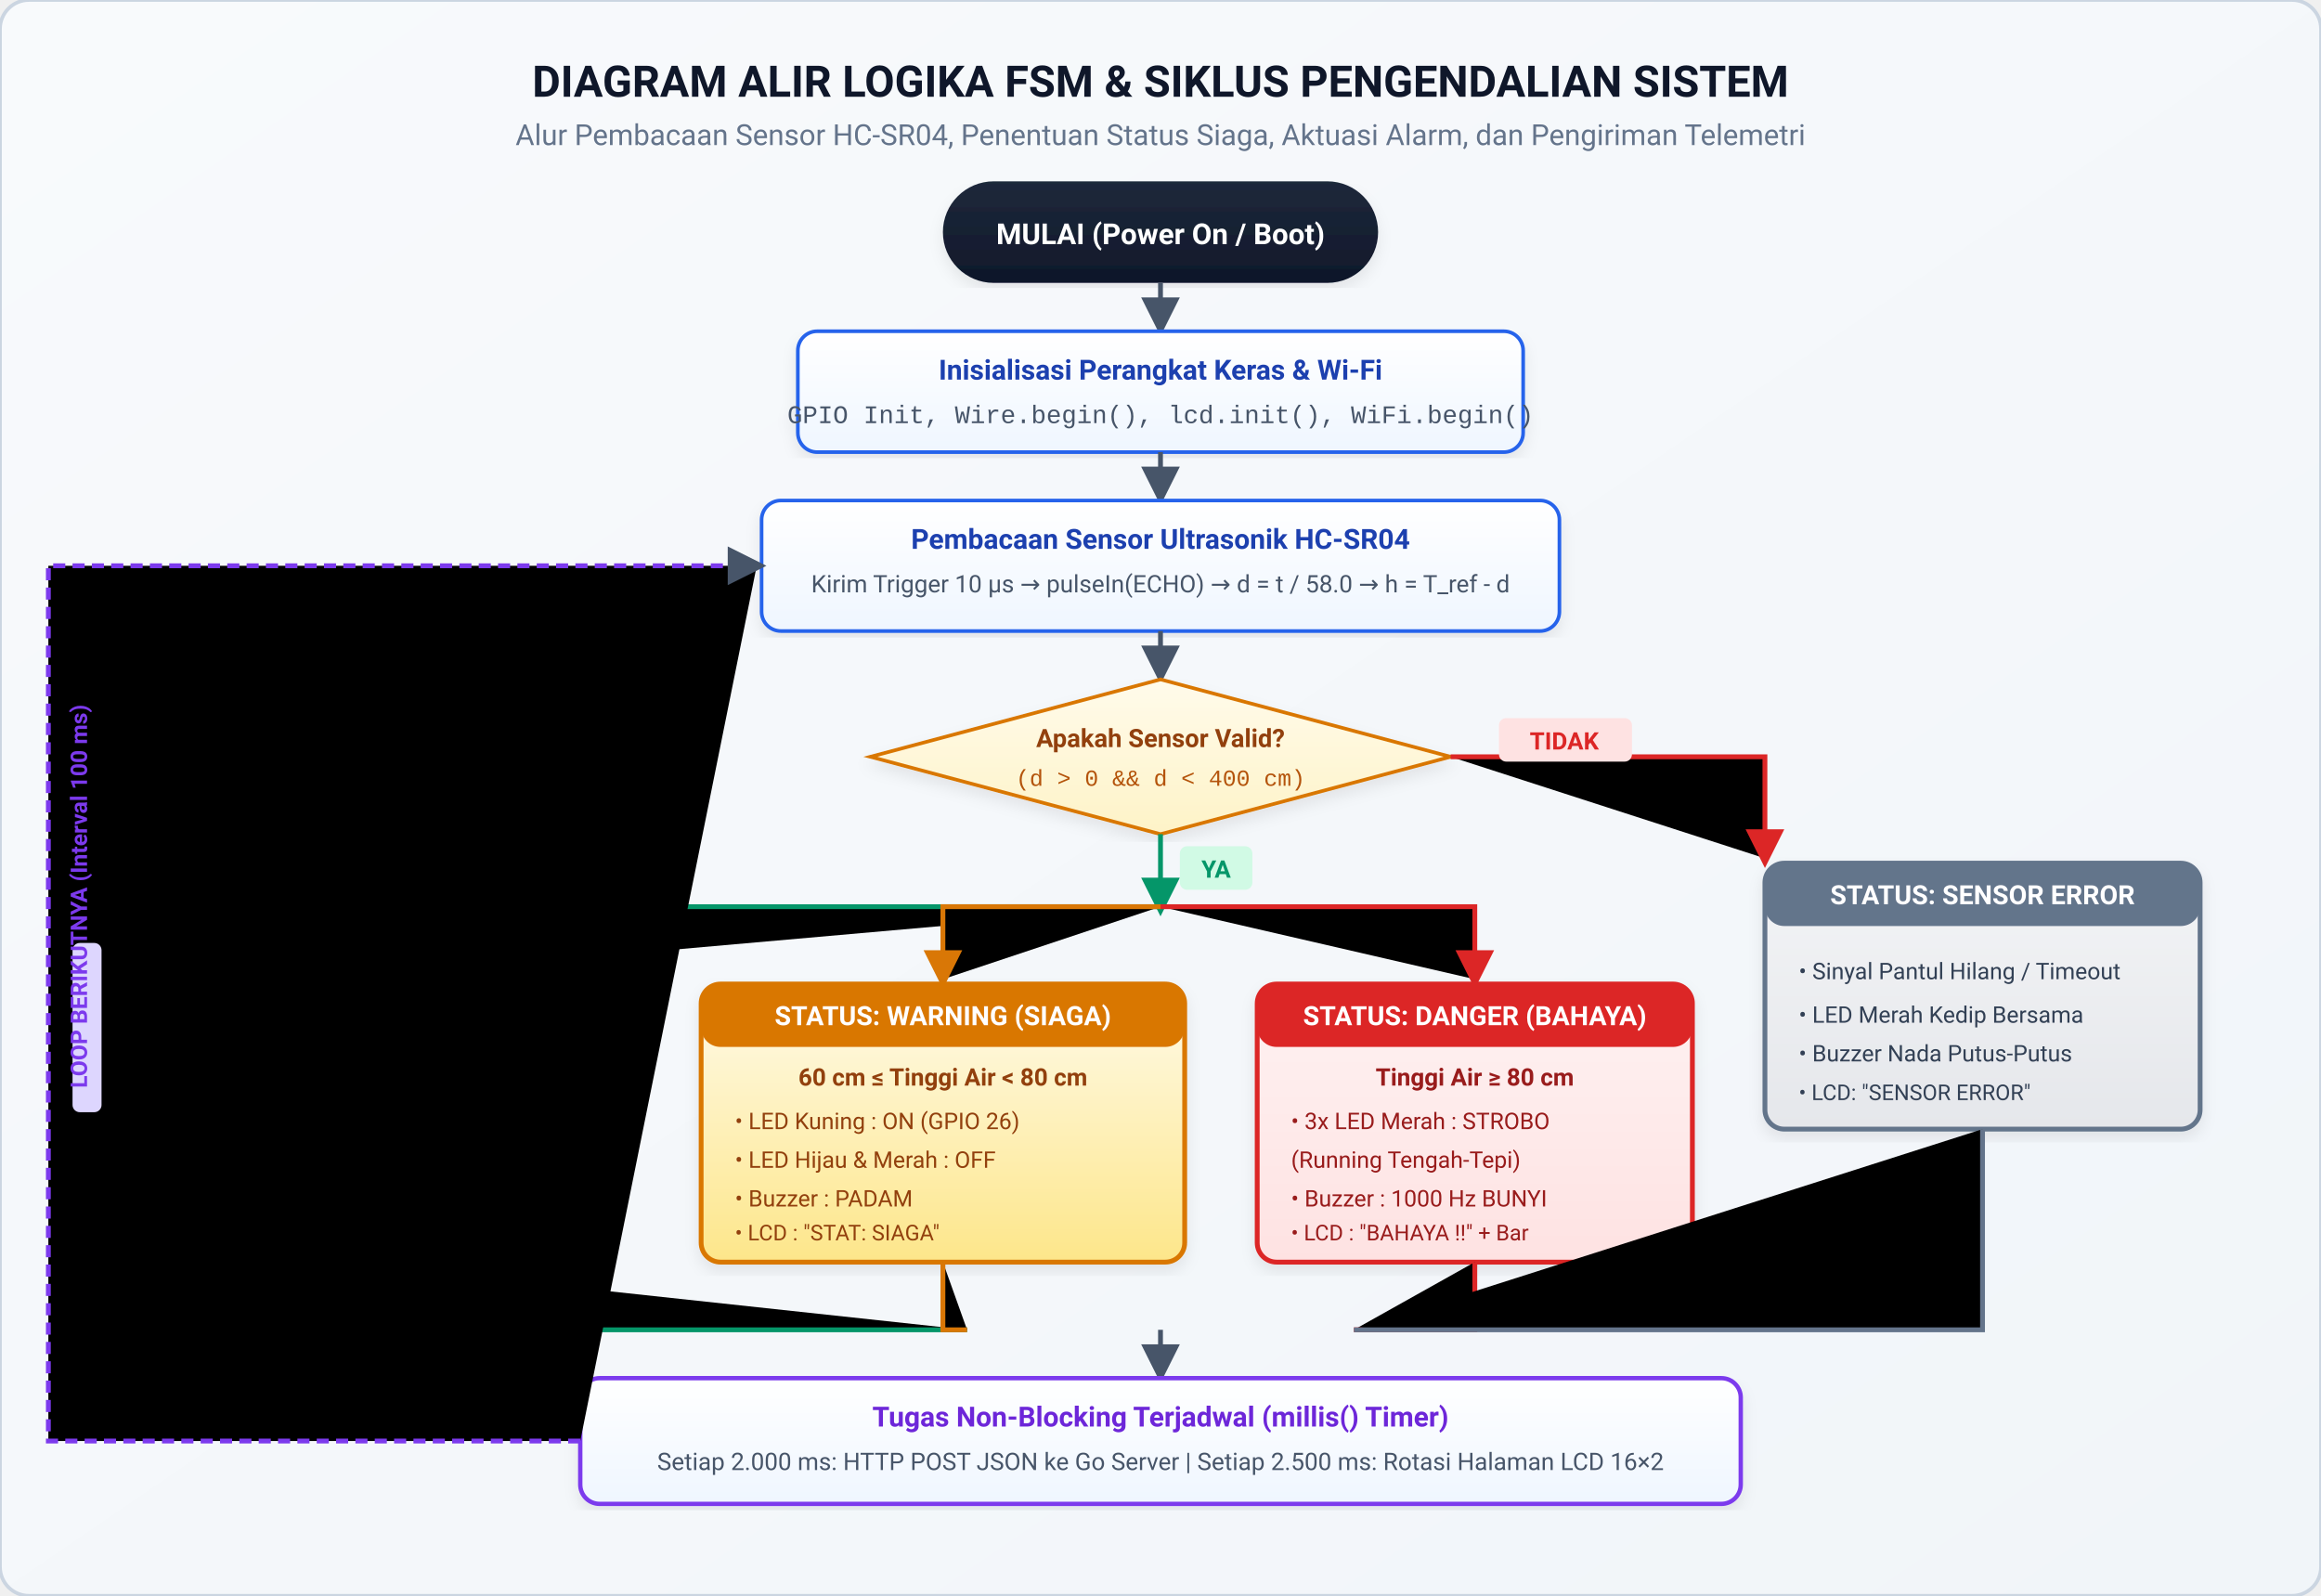
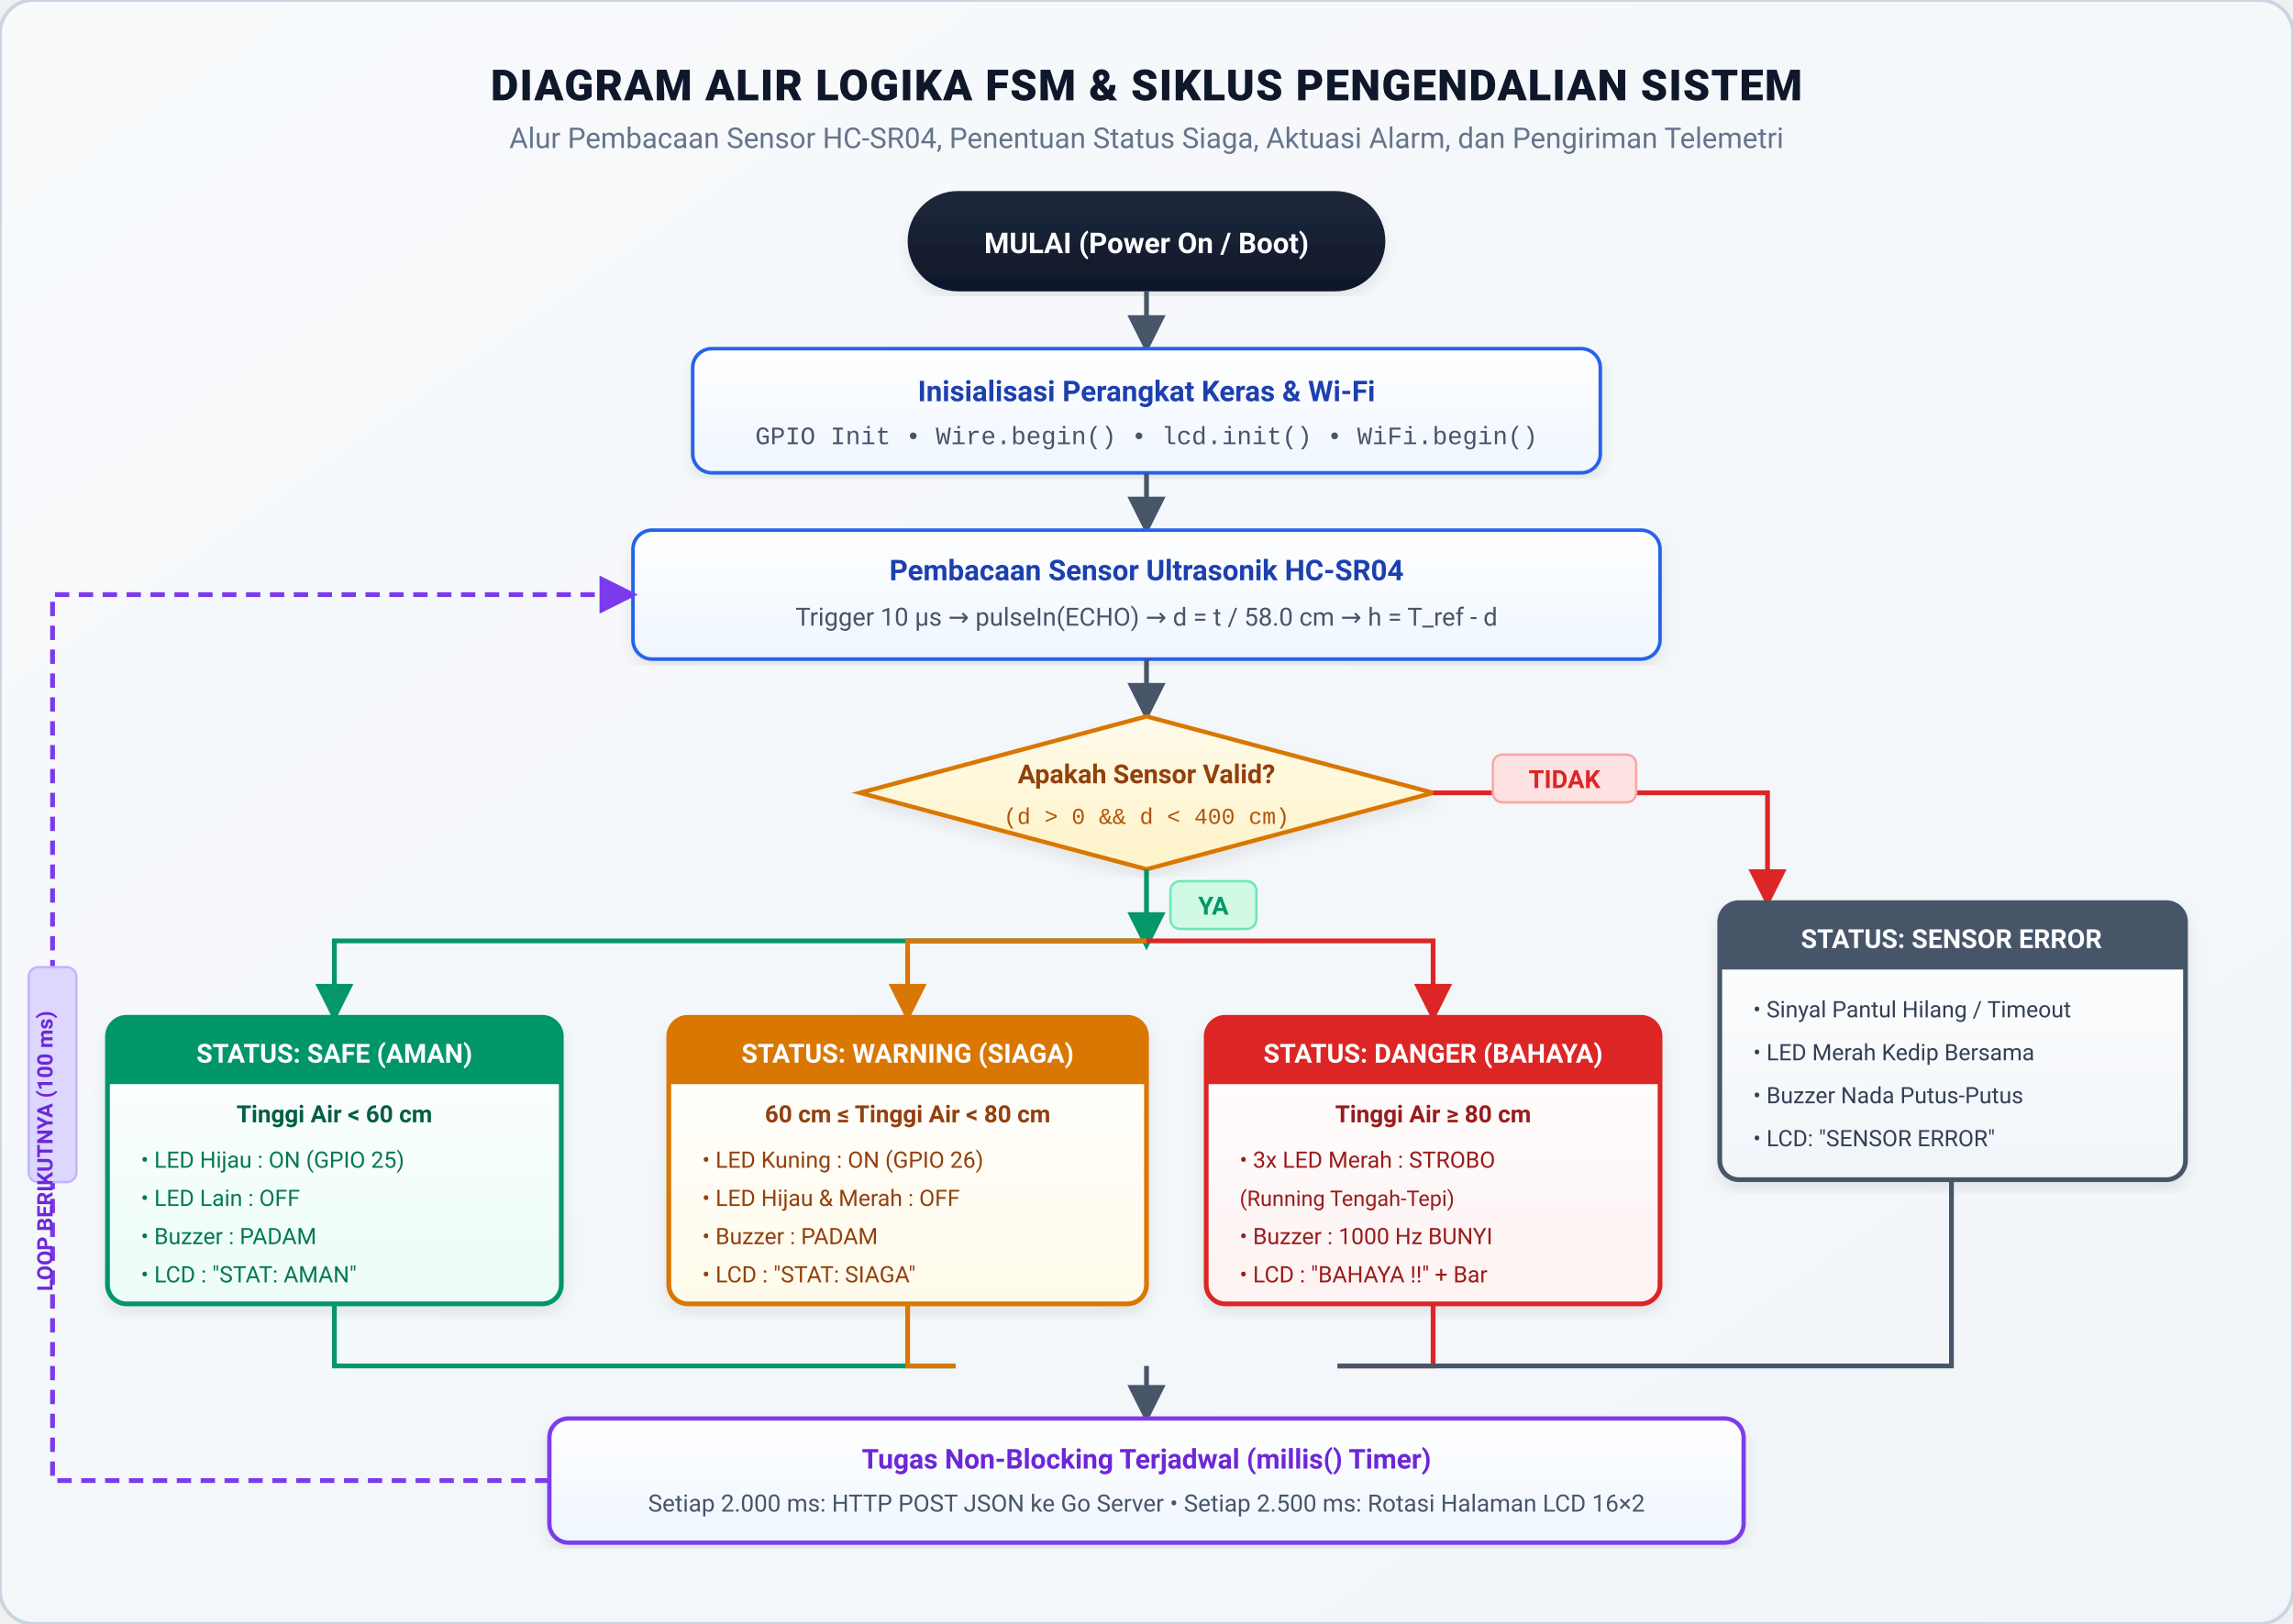
- <svg xmlns="http://www.w3.org/2000/svg" width="960" height="660" viewBox="0 0 960 660">
+ <svg xmlns="http://www.w3.org/2000/svg" width="960" height="680" viewBox="0 0 960 680">
  <defs>
    <linearGradient id="flowBg" x1="0" y1="0" x2="1" y2="1">
      <stop offset="0%" stop-color="#F8FAFC" />
      <stop offset="100%" stop-color="#F1F5F9" />
    </linearGradient>
    <linearGradient id="nodeStart" x1="0" y1="0" x2="0" y2="1">
      <stop offset="0%" stop-color="#1E293B" />
      <stop offset="100%" stop-color="#0F172A" />
    </linearGradient>
    <linearGradient id="nodeProcess" x1="0" y1="0" x2="0" y2="1">
      <stop offset="0%" stop-color="#FFFFFF" />
      <stop offset="100%" stop-color="#EFF6FF" />
    </linearGradient>
    <linearGradient id="nodeDecision" x1="0" y1="0" x2="0" y2="1">
      <stop offset="0%" stop-color="#FFFBEB" />
      <stop offset="100%" stop-color="#FEF3C7" />
    </linearGradient>
    <linearGradient id="stateSafe" x1="0" y1="0" x2="0" y2="1">
-       <stop offset="0%" stop-color="#ECFDF5" />
-       <stop offset="100%" stop-color="#D1FAE5" />
+       <stop offset="0%" stop-color="#FFFFFF" />
+       <stop offset="100%" stop-color="#ECFDF5" />
    </linearGradient>
    <linearGradient id="stateWarn" x1="0" y1="0" x2="0" y2="1">
-       <stop offset="0%" stop-color="#FFFBEB" />
-       <stop offset="100%" stop-color="#FDE68A" />
+       <stop offset="0%" stop-color="#FFFFFF" />
+       <stop offset="100%" stop-color="#FFFBEB" />
    </linearGradient>
    <linearGradient id="stateDanger" x1="0" y1="0" x2="0" y2="1">
-       <stop offset="0%" stop-color="#FEF2F2" />
-       <stop offset="100%" stop-color="#FEE2E2" />
+       <stop offset="0%" stop-color="#FFFFFF" />
+       <stop offset="100%" stop-color="#FEF2F2" />
    </linearGradient>
    <linearGradient id="stateError" x1="0" y1="0" x2="0" y2="1">
-       <stop offset="0%" stop-color="#F3F4F6" />
-       <stop offset="100%" stop-color="#E5E7EB" />
+       <stop offset="0%" stop-color="#FFFFFF" />
+       <stop offset="100%" stop-color="#F1F5F9" />
    </linearGradient>
    <filter id="fsmShadow" x="-5%" y="-5%" width="110%" height="110%">
      <feDropShadow dx="0" dy="3" stdDeviation="3" flood-color="#0F172A" flood-opacity="0.08" />
    </filter>
    <marker id="fsmArrow" markerWidth="8" markerHeight="8" refX="6" refY="4" orient="auto">
      <path d="M 0 0 L 8 4 L 0 8 z" fill="#475569" />
    </marker>
    <marker id="fsmArrowGreen" markerWidth="8" markerHeight="8" refX="6" refY="4" orient="auto">
      <path d="M 0 0 L 8 4 L 0 8 z" fill="#059669" />
    </marker>
    <marker id="fsmArrowAmber" markerWidth="8" markerHeight="8" refX="6" refY="4" orient="auto">
      <path d="M 0 0 L 8 4 L 0 8 z" fill="#D97706" />
    </marker>
    <marker id="fsmArrowRed" markerWidth="8" markerHeight="8" refX="6" refY="4" orient="auto">
      <path d="M 0 0 L 8 4 L 0 8 z" fill="#DC2626" />
    </marker>
+     <marker id="fsmArrowPurple" markerWidth="8" markerHeight="8" refX="6" refY="4" orient="auto">
+       <path d="M 0 0 L 8 4 L 0 8 z" fill="#7C3AED" />
+     </marker>
  </defs>
-   <rect width="960" height="660" rx="12" fill="url(#flowBg)" stroke="#CBD5E1" stroke-width="1.5" />
-   <g transform="translate(0, 32)">
-     <text x="480" y="8" font-family="'Segoe UI', Roboto, sans-serif" font-size="18" font-weight="bold" text-anchor="middle" fill="#0F172A">
+   <rect width="960" height="680" rx="14" fill="url(#flowBg)" stroke="#CBD5E1" stroke-width="1.5" />
+   <g transform="translate(0, 34)">
+     <text x="480" y="8" font-family="'Segoe UI', Roboto, 'Helvetica Neue', sans-serif" font-size="18" font-weight="800" text-anchor="middle" fill="#0F172A" letter-spacing="0.5">
      DIAGRAM ALIR LOGIKA FSM &amp; SIKLUS PENGENDALIAN SISTEM
    </text>
    <text x="480" y="28" font-family="'Segoe UI', Roboto, sans-serif" font-size="12" text-anchor="middle" fill="#64748B">
      Alur Pembacaan Sensor HC-SR04, Penentuan Status Siaga, Aktuasi Alarm, dan Pengiriman Telemetri
    </text>
  </g>
-   <g transform="translate(390, 75)" filter="url(#fsmShadow)">
-     <rect width="180" height="42" rx="21" fill="url(#nodeStart)" />
-     <text x="90" y="26" font-family="'Segoe UI', Roboto, sans-serif" font-size="12" font-weight="bold" fill="#FFFFFF" text-anchor="middle">
+   <g transform="translate(380, 80)" filter="url(#fsmShadow)">
+     <rect width="200" height="42" rx="21" fill="url(#nodeStart)" />
+     <text x="100" y="26" font-family="'Segoe UI', Roboto, sans-serif" font-size="12" font-weight="bold" fill="#FFFFFF" text-anchor="middle">
      MULAI (Power On / Boot)
    </text>
  </g>
-   <path d="M 480 117 L 480 135" stroke="#475569" stroke-width="2" marker-end="url(#fsmArrow)" />
-   <g transform="translate(330, 137)" filter="url(#fsmShadow)">
-     <rect width="300" height="50" rx="8" fill="url(#nodeProcess)" stroke="#2563EB" stroke-width="1.5" />
-     <text x="150" y="20" font-family="'Segoe UI', Roboto, sans-serif" font-size="11.5" font-weight="bold" fill="#1E40AF" text-anchor="middle">
+   <path d="M 480 122 L 480 144" fill="none" stroke="#475569" stroke-width="2" marker-end="url(#fsmArrow)" />
+   <g transform="translate(290, 146)" filter="url(#fsmShadow)">
+     <rect width="380" height="52" rx="8" fill="url(#nodeProcess)" stroke="#2563EB" stroke-width="1.5" />
+     <text x="190" y="22" font-family="'Segoe UI', Roboto, sans-serif" font-size="12" font-weight="bold" fill="#1E40AF" text-anchor="middle">
      Inisialisasi Perangkat Keras &amp; Wi-Fi
    </text>
-     <text x="150" y="38" font-family="'Courier New', monospace" font-size="10.5" fill="#475569" text-anchor="middle">
-       GPIO Init, Wire.begin(), lcd.init(), WiFi.begin()
+     <text x="190" y="40" font-family="'Courier New', monospace" font-size="10.5" fill="#475569" text-anchor="middle">
+       GPIO Init • Wire.begin() • lcd.init() • WiFi.begin()
    </text>
  </g>
-   <path d="M 480 187 L 480 205" stroke="#475569" stroke-width="2" marker-end="url(#fsmArrow)" />
-   <g transform="translate(315, 207)" filter="url(#fsmShadow)">
-     <rect width="330" height="54" rx="8" fill="url(#nodeProcess)" stroke="#2563EB" stroke-width="1.5" />
-     <text x="165" y="20" font-family="'Segoe UI', Roboto, sans-serif" font-size="11.5" font-weight="bold" fill="#1E40AF" text-anchor="middle">
+   <path d="M 480 198 L 480 220" fill="none" stroke="#475569" stroke-width="2" marker-end="url(#fsmArrow)" />
+   <g transform="translate(265, 222)" filter="url(#fsmShadow)">
+     <rect width="430" height="54" rx="8" fill="url(#nodeProcess)" stroke="#2563EB" stroke-width="1.5" />
+     <text x="215" y="21" font-family="'Segoe UI', Roboto, sans-serif" font-size="12" font-weight="bold" fill="#1E40AF" text-anchor="middle">
      Pembacaan Sensor Ultrasonik HC-SR04
    </text>
-     <text x="165" y="38" font-family="'Segoe UI', Roboto, sans-serif" font-size="10" fill="#475569" text-anchor="middle">
-       Kirim Trigger 10 µs → pulseIn(ECHO) → d = t / 58.0 → h = T_ref - d
+     <text x="215" y="40" font-family="'Segoe UI', Roboto, sans-serif" font-size="10.5" fill="#475569" text-anchor="middle">
+       Trigger 10 µs → pulseIn(ECHO) → d = t / 58.0 cm → h = T_ref - d
    </text>
  </g>
-   <path d="M 480 261 L 480 279" stroke="#475569" stroke-width="2" marker-end="url(#fsmArrow)" />
-   <g transform="translate(360, 281)" filter="url(#fsmShadow)">
-     <polygon points="120,0 240,32 120,64 0,32" fill="url(#nodeDecision)" stroke="#D97706" stroke-width="1.5" />
-     <text x="120" y="28" font-family="'Segoe UI', Roboto, sans-serif" font-size="10.5" font-weight="bold" fill="#92400E" text-anchor="middle">
+   <path d="M 480 276 L 480 298" fill="none" stroke="#475569" stroke-width="2" marker-end="url(#fsmArrow)" />
+   <g transform="translate(360, 300)" filter="url(#fsmShadow)">
+     <polygon points="120,0 240,32 120,64 0,32" fill="url(#nodeDecision)" stroke="#D97706" stroke-width="1.8" />
+     <text x="120" y="28" font-family="'Segoe UI', Roboto, sans-serif" font-size="11" font-weight="bold" fill="#92400E" text-anchor="middle">
      Apakah Sensor Valid?
    </text>
-     <text x="120" y="44" font-family="'Courier New', monospace" font-size="9.5" fill="#B45309" text-anchor="middle">
+     <text x="120" y="45" font-family="'Courier New', monospace" font-size="9.5" fill="#B45309" text-anchor="middle">
      (d &gt; 0 &amp;&amp; d &lt; 400 cm)
    </text>
  </g>
-   <path d="M 600 313 L 730 313 L 730 355" stroke="#DC2626" stroke-width="2" marker-end="url(#fsmArrowRed)" />
-   <rect x="620" y="297" width="55" height="18" rx="3" fill="#FEE2E2" />
-   <text x="647" y="310" font-family="'Segoe UI', Roboto, sans-serif" font-size="10" font-weight="bold" fill="#DC2626" text-anchor="middle">TIDAK</text>
-   <path d="M 480 345 L 480 375" stroke="#059669" stroke-width="2" marker-end="url(#fsmArrowGreen)" />
-   <rect x="488" y="350" width="30" height="18" rx="3" fill="#D1FAE5" />
-   <text x="503" y="363" font-family="'Segoe UI', Roboto, sans-serif" font-size="10" font-weight="bold" fill="#059669" text-anchor="middle">YA</text>
-   <path d="M 480 375 L 140 375 L 140 405" stroke="#059669" stroke-width="2" marker-end="url(#fsmArrowGreen)" />
-   <path d="M 480 375 L 390 375 L 390 405" stroke="#D97706" stroke-width="2" marker-end="url(#fsmArrowAmber)" />
-   <path d="M 480 375 L 610 375 L 610 405" stroke="#DC2626" stroke-width="2" marker-end="url(#fsmArrowRed)" />
-   <g transform="translate(50, 407)" filter="url(#fsmShadow)">
-     <rect width="180" height="115" rx="8" fill="url(#stateSafe)" stroke="#059669" stroke-width="2" />
-     <rect x="0" y="0" width="180" height="26" rx="8" fill="#059669" />
-     <text x="90" y="17" font-family="'Segoe UI', Roboto, sans-serif" font-size="11" font-weight="bold" fill="#FFFFFF" text-anchor="middle">
+   <path d="M 600 332 L 740 332 L 740 376" fill="none" stroke="#DC2626" stroke-width="2" marker-end="url(#fsmArrowRed)" />
+   <rect x="625" y="316" width="60" height="20" rx="4" fill="#FEE2E2" stroke="#FCA5A5" stroke-width="1" />
+   <text x="655" y="330" font-family="'Segoe UI', Roboto, sans-serif" font-size="10.5" font-weight="bold" fill="#DC2626" text-anchor="middle">TIDAK</text>
+   <path d="M 480 364 L 480 394" fill="none" stroke="#059669" stroke-width="2" marker-end="url(#fsmArrowGreen)" />
+   <rect x="490" y="369" width="36" height="20" rx="4" fill="#D1FAE5" stroke="#6EE7B7" stroke-width="1" />
+   <text x="508" y="383" font-family="'Segoe UI', Roboto, sans-serif" font-size="10.5" font-weight="bold" fill="#059669" text-anchor="middle">YA</text>
+   <path d="M 480 394 L 140 394 L 140 424" fill="none" stroke="#059669" stroke-width="2" marker-end="url(#fsmArrowGreen)" />
+   <path d="M 480 394 L 380 394 L 380 424" fill="none" stroke="#D97706" stroke-width="2" marker-end="url(#fsmArrowAmber)" />
+   <path d="M 480 394 L 600 394 L 600 424" fill="none" stroke="#DC2626" stroke-width="2" marker-end="url(#fsmArrowRed)" />
+   <g transform="translate(45, 426)" filter="url(#fsmShadow)">
+     <rect width="190" height="120" rx="8" fill="url(#stateSafe)" stroke="#059669" stroke-width="2" />
+     <path d="M 0 8 Q 0 0 8 0 L 182 0 Q 190 0 190 8 L 190 28 L 0 28 Z" fill="#059669" />
+     <text x="95" y="19" font-family="'Segoe UI', Roboto, sans-serif" font-size="11" font-weight="bold" fill="#FFFFFF" text-anchor="middle">
      STATUS: SAFE (AMAN)
    </text>
-     <text x="90" y="42" font-family="'Segoe UI', Roboto, sans-serif" font-size="10" font-weight="bold" fill="#065F46" text-anchor="middle">
+     <text x="95" y="44" font-family="'Segoe UI', Roboto, sans-serif" font-size="10" font-weight="bold" fill="#065F46" text-anchor="middle">
      Tinggi Air &lt; 60 cm
    </text>
-     <text x="14" y="60" font-family="'Segoe UI', Roboto, sans-serif" font-size="9.5" fill="#047857">• LED Hijau : ON (GPIO 25)</text>
-     <text x="14" y="76" font-family="'Segoe UI', Roboto, sans-serif" font-size="9.5" fill="#047857">• LED Lain : OFF</text>
-     <text x="14" y="92" font-family="'Segoe UI', Roboto, sans-serif" font-size="9.5" fill="#047857">• Buzzer : PADAM</text>
-     <text x="14" y="106" font-family="'Segoe UI', Roboto, sans-serif" font-size="9" fill="#047857">• LCD : "STAT: AMAN"</text>
+     <text x="14" y="63" font-family="'Segoe UI', Roboto, sans-serif" font-size="9.5" fill="#047857">• LED Hijau : ON (GPIO 25)</text>
+     <text x="14" y="79" font-family="'Segoe UI', Roboto, sans-serif" font-size="9.5" fill="#047857">• LED Lain : OFF</text>
+     <text x="14" y="95" font-family="'Segoe UI', Roboto, sans-serif" font-size="9.5" fill="#047857">• Buzzer : PADAM</text>
+     <text x="14" y="111" font-family="'Segoe UI', Roboto, sans-serif" font-size="9.5" fill="#047857">• LCD : "STAT: AMAN"</text>
  </g>
-   <g transform="translate(290, 407)" filter="url(#fsmShadow)">
-     <rect width="200" height="115" rx="8" fill="url(#stateWarn)" stroke="#D97706" stroke-width="2" />
-     <rect x="0" y="0" width="200" height="26" rx="8" fill="#D97706" />
-     <text x="100" y="17" font-family="'Segoe UI', Roboto, sans-serif" font-size="11" font-weight="bold" fill="#FFFFFF" text-anchor="middle">
+   <g transform="translate(280, 426)" filter="url(#fsmShadow)">
+     <rect width="200" height="120" rx="8" fill="url(#stateWarn)" stroke="#D97706" stroke-width="2" />
+     <path d="M 0 8 Q 0 0 8 0 L 192 0 Q 200 0 200 8 L 200 28 L 0 28 Z" fill="#D97706" />
+     <text x="100" y="19" font-family="'Segoe UI', Roboto, sans-serif" font-size="11" font-weight="bold" fill="#FFFFFF" text-anchor="middle">
      STATUS: WARNING (SIAGA)
    </text>
-     <text x="100" y="42" font-family="'Segoe UI', Roboto, sans-serif" font-size="10" font-weight="bold" fill="#92400E" text-anchor="middle">
+     <text x="100" y="44" font-family="'Segoe UI', Roboto, sans-serif" font-size="10" font-weight="bold" fill="#92400E" text-anchor="middle">
      60 cm ≤ Tinggi Air &lt; 80 cm
    </text>
-     <text x="14" y="60" font-family="'Segoe UI', Roboto, sans-serif" font-size="9.5" fill="#92400E">• LED Kuning : ON (GPIO 26)</text>
-     <text x="14" y="76" font-family="'Segoe UI', Roboto, sans-serif" font-size="9.5" fill="#92400E">• LED Hijau &amp; Merah : OFF</text>
-     <text x="14" y="92" font-family="'Segoe UI', Roboto, sans-serif" font-size="9.5" fill="#92400E">• Buzzer : PADAM</text>
-     <text x="14" y="106" font-family="'Segoe UI', Roboto, sans-serif" font-size="9" fill="#92400E">• LCD : "STAT: SIAGA"</text>
+     <text x="14" y="63" font-family="'Segoe UI', Roboto, sans-serif" font-size="9.5" fill="#92400E">• LED Kuning : ON (GPIO 26)</text>
+     <text x="14" y="79" font-family="'Segoe UI', Roboto, sans-serif" font-size="9.5" fill="#92400E">• LED Hijau &amp; Merah : OFF</text>
+     <text x="14" y="95" font-family="'Segoe UI', Roboto, sans-serif" font-size="9.5" fill="#92400E">• Buzzer : PADAM</text>
+     <text x="14" y="111" font-family="'Segoe UI', Roboto, sans-serif" font-size="9.5" fill="#92400E">• LCD : "STAT: SIAGA"</text>
  </g>
-   <g transform="translate(520, 407)" filter="url(#fsmShadow)">
-     <rect width="180" height="115" rx="8" fill="url(#stateDanger)" stroke="#DC2626" stroke-width="2" />
-     <rect x="0" y="0" width="180" height="26" rx="8" fill="#DC2626" />
-     <text x="90" y="17" font-family="'Segoe UI', Roboto, sans-serif" font-size="11" font-weight="bold" fill="#FFFFFF" text-anchor="middle">
+   <g transform="translate(505, 426)" filter="url(#fsmShadow)">
+     <rect width="190" height="120" rx="8" fill="url(#stateDanger)" stroke="#DC2626" stroke-width="2" />
+     <path d="M 0 8 Q 0 0 8 0 L 182 0 Q 190 0 190 8 L 190 28 L 0 28 Z" fill="#DC2626" />
+     <text x="95" y="19" font-family="'Segoe UI', Roboto, sans-serif" font-size="11" font-weight="bold" fill="#FFFFFF" text-anchor="middle">
      STATUS: DANGER (BAHAYA)
    </text>
-     <text x="90" y="42" font-family="'Segoe UI', Roboto, sans-serif" font-size="10" font-weight="bold" fill="#991B1B" text-anchor="middle">
+     <text x="95" y="44" font-family="'Segoe UI', Roboto, sans-serif" font-size="10" font-weight="bold" fill="#991B1B" text-anchor="middle">
      Tinggi Air ≥ 80 cm
    </text>
-     <text x="14" y="60" font-family="'Segoe UI', Roboto, sans-serif" font-size="9.5" fill="#991B1B">• 3x LED Merah : STROBO</text>
-     <text x="14" y="76" font-family="'Segoe UI', Roboto, sans-serif" font-size="9.5" fill="#991B1B">  (Running Tengah-Tepi)</text>
-     <text x="14" y="92" font-family="'Segoe UI', Roboto, sans-serif" font-size="9.5" fill="#991B1B">• Buzzer : 1000 Hz BUNYI</text>
-     <text x="14" y="106" font-family="'Segoe UI', Roboto, sans-serif" font-size="9" fill="#991B1B">• LCD : "BAHAYA !!" + Bar</text>
+     <text x="14" y="63" font-family="'Segoe UI', Roboto, sans-serif" font-size="9.5" fill="#991B1B">• 3x LED Merah : STROBO</text>
+     <text x="14" y="79" font-family="'Segoe UI', Roboto, sans-serif" font-size="9" fill="#991B1B">  (Running Tengah-Tepi)</text>
+     <text x="14" y="95" font-family="'Segoe UI', Roboto, sans-serif" font-size="9.5" fill="#991B1B">• Buzzer : 1000 Hz BUNYI</text>
+     <text x="14" y="111" font-family="'Segoe UI', Roboto, sans-serif" font-size="9.5" fill="#991B1B">• LCD : "BAHAYA !!" + Bar</text>
  </g>
-   <g transform="translate(730, 357)" filter="url(#fsmShadow)">
-     <rect width="180" height="110" rx="8" fill="url(#stateError)" stroke="#64748B" stroke-width="2" />
-     <rect x="0" y="0" width="180" height="26" rx="8" fill="#64748B" />
-     <text x="90" y="17" font-family="'Segoe UI', Roboto, sans-serif" font-size="11" font-weight="bold" fill="#FFFFFF" text-anchor="middle">
+   <g transform="translate(720, 378)" filter="url(#fsmShadow)">
+     <rect width="195" height="116" rx="8" fill="url(#stateError)" stroke="#475569" stroke-width="2" />
+     <path d="M 0 8 Q 0 0 8 0 L 187 0 Q 195 0 195 8 L 195 28 L 0 28 Z" fill="#475569" />
+     <text x="97" y="19" font-family="'Segoe UI', Roboto, sans-serif" font-size="11" font-weight="bold" fill="#FFFFFF" text-anchor="middle">
      STATUS: SENSOR ERROR
    </text>
    <text x="14" y="48" font-family="'Segoe UI', Roboto, sans-serif" font-size="9.5" fill="#334155">• Sinyal Pantul Hilang / Timeout</text>
    <text x="14" y="66" font-family="'Segoe UI', Roboto, sans-serif" font-size="9.5" fill="#334155">• LED Merah Kedip Bersama</text>
-     <text x="14" y="82" font-family="'Segoe UI', Roboto, sans-serif" font-size="9.5" fill="#334155">• Buzzer Nada Putus-Putus</text>
-     <text x="14" y="98" font-family="'Segoe UI', Roboto, sans-serif" font-size="9" fill="#334155">• LCD: "SENSOR ERROR"</text>
+     <text x="14" y="84" font-family="'Segoe UI', Roboto, sans-serif" font-size="9.5" fill="#334155">• Buzzer Nada Putus-Putus</text>
+     <text x="14" y="102" font-family="'Segoe UI', Roboto, sans-serif" font-size="9.5" fill="#334155">• LCD: "SENSOR ERROR"</text>
  </g>
-   <path d="M 140 522 L 140 550 L 400 550" stroke="#059669" stroke-width="2" />
-   <path d="M 390 522 L 390 550 L 400 550" stroke="#D97706" stroke-width="2" />
-   <path d="M 610 522 L 610 550 L 560 550" stroke="#DC2626" stroke-width="2" />
-   <path d="M 820 467 L 820 550 L 560 550" stroke="#64748B" stroke-width="2" />
-   <path d="M 480 550 L 480 568" stroke="#475569" stroke-width="2" marker-end="url(#fsmArrow)" />
-   <g transform="translate(240, 570)" filter="url(#fsmShadow)">
-     <rect width="480" height="52" rx="8" fill="url(#nodeProcess)" stroke="#7C3AED" stroke-width="1.8" />
-     <text x="240" y="20" font-family="'Segoe UI', Roboto, sans-serif" font-size="11.5" font-weight="bold" fill="#6D28D9" text-anchor="middle">
+   <path d="M 140 546 L 140 572 L 400 572" fill="none" stroke="#059669" stroke-width="2" />
+   <path d="M 380 546 L 380 572 L 400 572" fill="none" stroke="#D97706" stroke-width="2" />
+   <path d="M 600 546 L 600 572 L 560 572" fill="none" stroke="#DC2626" stroke-width="2" />
+   <path d="M 817 494 L 817 572 L 560 572" fill="none" stroke="#475569" stroke-width="2" />
+   <path d="M 480 572 L 480 592" fill="none" stroke="#475569" stroke-width="2" marker-end="url(#fsmArrow)" />
+   <g transform="translate(230, 594)" filter="url(#fsmShadow)">
+     <rect width="500" height="52" rx="8" fill="url(#nodeProcess)" stroke="#7C3AED" stroke-width="1.8" />
+     <text x="250" y="21" font-family="'Segoe UI', Roboto, sans-serif" font-size="11.5" font-weight="bold" fill="#6D28D9" text-anchor="middle">
      Tugas Non-Blocking Terjadwal (millis() Timer)
    </text>
-     <text x="240" y="38" font-family="'Segoe UI', Roboto, sans-serif" font-size="10" fill="#475569" text-anchor="middle">
-       Setiap 2.000 ms: HTTP POST JSON ke Go Server | Setiap 2.500 ms: Rotasi Halaman LCD 16×2
+     <text x="250" y="39" font-family="'Segoe UI', Roboto, sans-serif" font-size="10" fill="#475569" text-anchor="middle">
+       Setiap 2.000 ms: HTTP POST JSON ke Go Server • Setiap 2.500 ms: Rotasi Halaman LCD 16×2
    </text>
  </g>
-   <path d="M 240 596 L 20 596 L 20 234 L 313 234" stroke="#7C3AED" stroke-width="2" stroke-dasharray="5,3" marker-end="url(#fsmArrow)" />
-   <rect x="30" y="390" width="12" height="70" rx="3" fill="#DDD6FE" />
-   <text x="36" y="450" font-family="'Segoe UI', Roboto, sans-serif" font-size="9.5" font-weight="bold" fill="#7C3AED" transform="rotate(-90, 36, 450)">
-     LOOP BERIKUTNYA (Interval 100 ms)
+   <path d="M 230 620 L 22 620 L 22 249 L 263 249" fill="none" stroke="#7C3AED" stroke-width="2" stroke-dasharray="6,4" marker-end="url(#fsmArrowPurple)" />
+   <rect x="12" y="405" width="20" height="90" rx="4" fill="#DDD6FE" stroke="#C4B5FD" stroke-width="1" />
+   <text x="22" y="482" font-family="'Segoe UI', Roboto, sans-serif" font-size="9" font-weight="bold" fill="#6D28D9" transform="rotate(-90, 22, 482)" text-anchor="middle">
+     LOOP BERIKUTNYA (100 ms)
  </text>
</svg>
